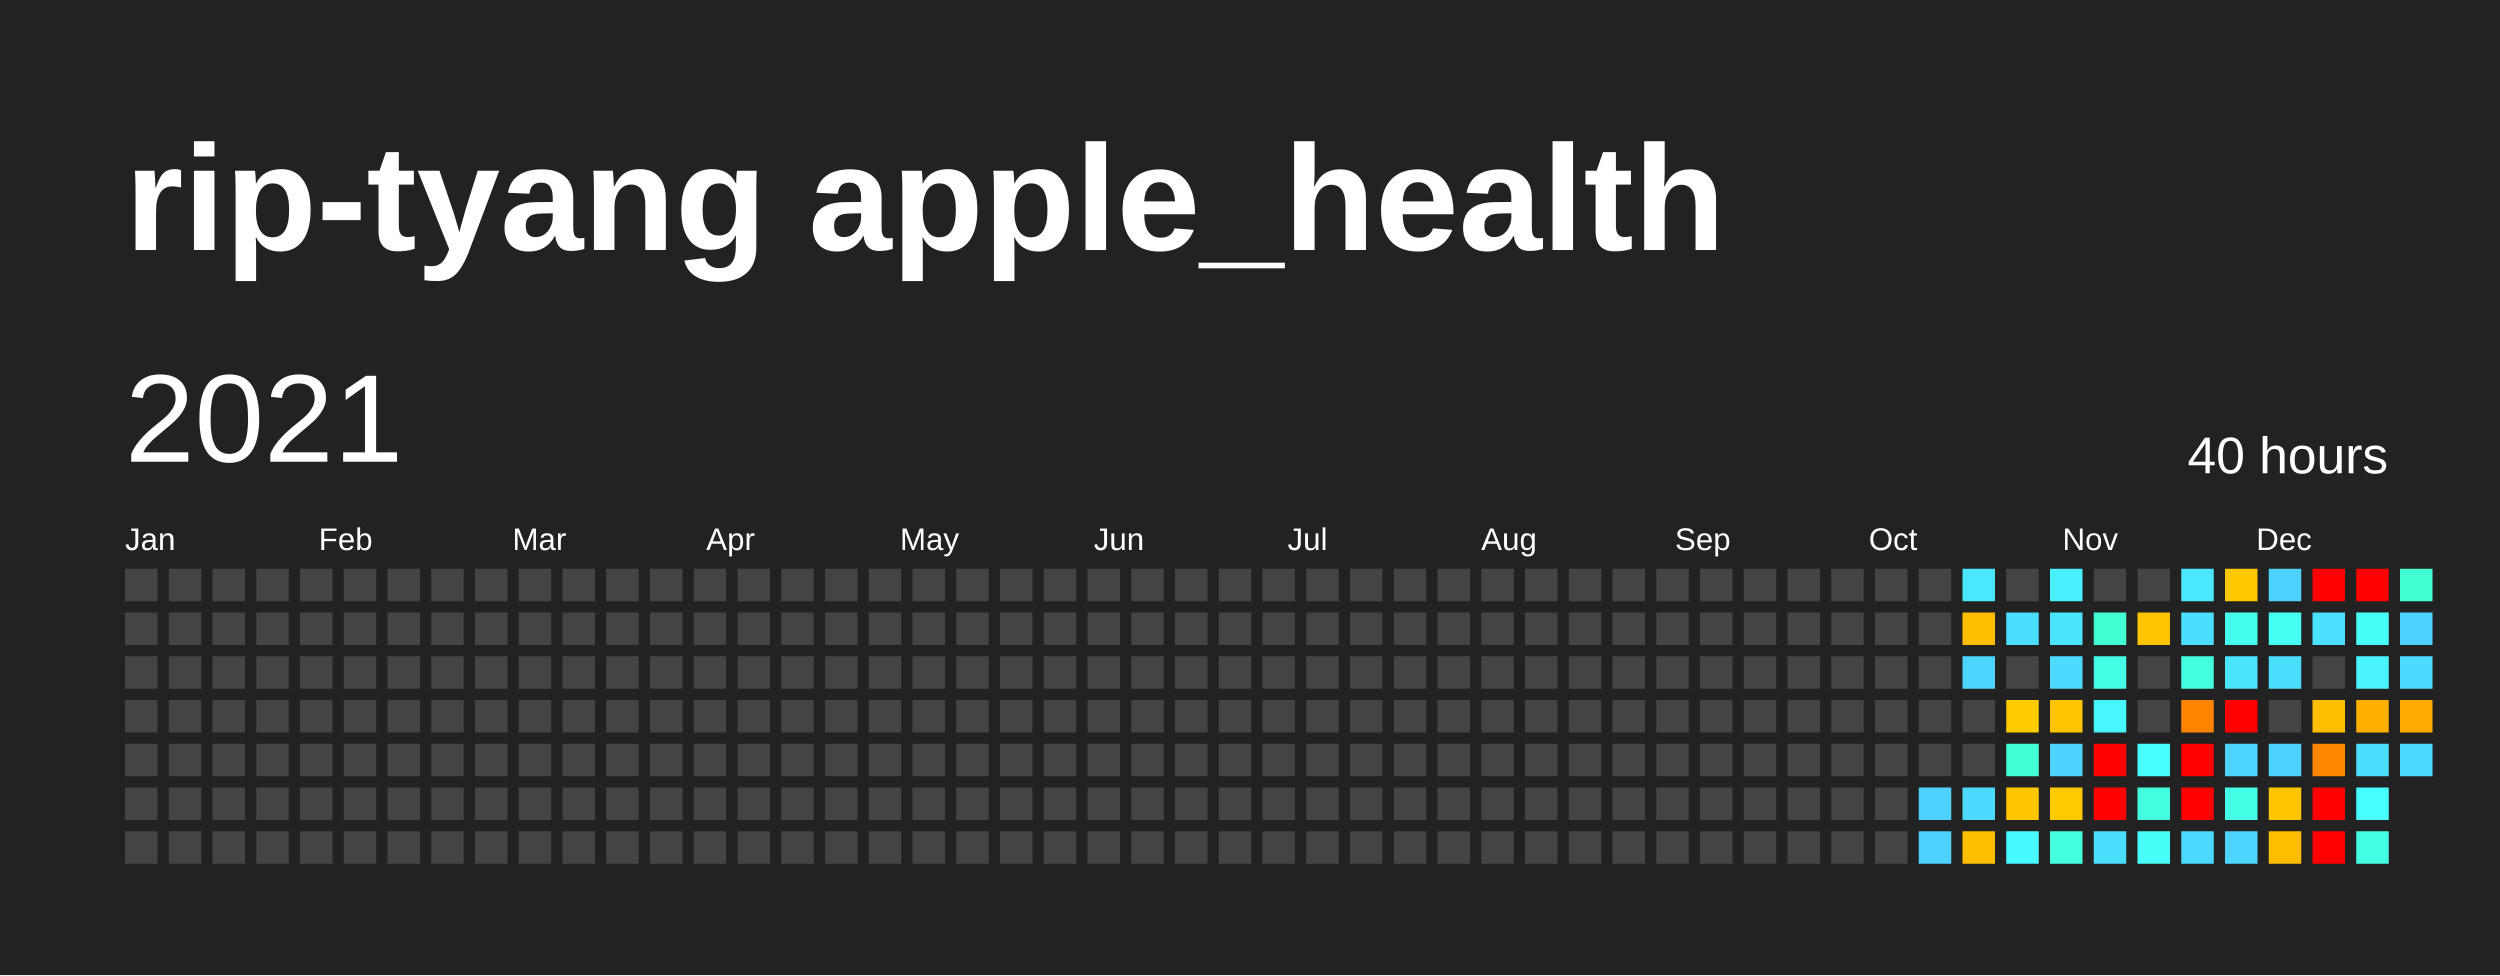
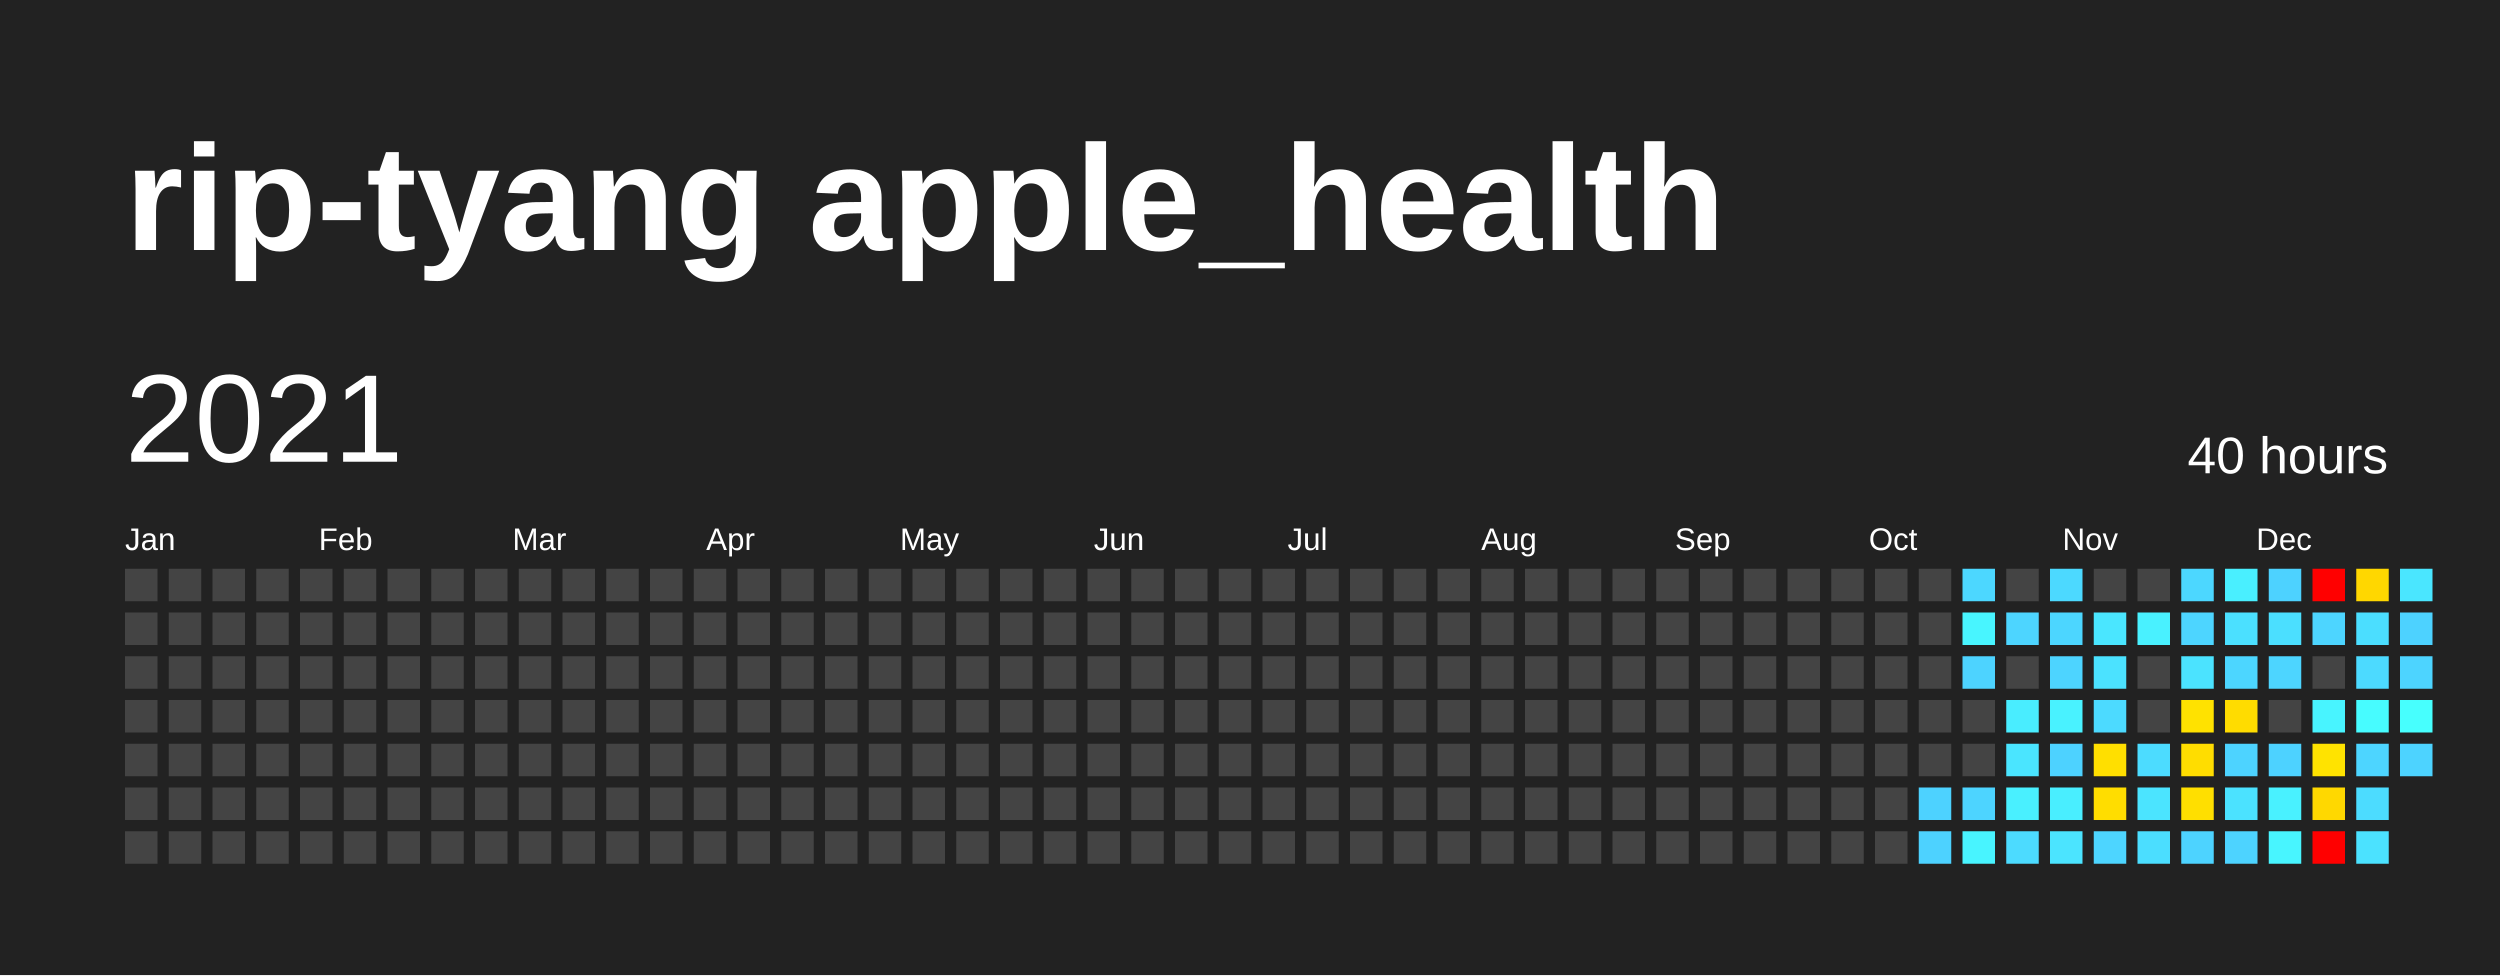
<svg xmlns="http://www.w3.org/2000/svg" baseProfile="full" height="78mm" version="1.1" viewBox="0,0,200,78" width="200mm">
  <defs />
  <rect fill="#222222" height="78" width="200" x="0" y="0" />
  <text fill="#FFFFFF" style="font-size:12px; font-family:Arial; font-weight:bold;" x="10" y="20">rip-tyang apple_health</text>
  <text dominant-baseline="hanging" fill="#FFFFFF" style="font-size:10.0px; font-family:Arial;" x="10" y="30">2021</text>
  <text dominant-baseline="hanging" fill="#FFFFFF" style="font-size:4.125px; font-family:Arial;" x="175" y="35">40 hours</text>
  <text fill="#FFFFFF" style="font-size:2.5px; font-family:Arial" x="10.0" y="44">Jan</text>
  <text fill="#FFFFFF" style="font-size:2.5px; font-family:Arial" x="25.5" y="44">Feb</text>
  <text fill="#FFFFFF" style="font-size:2.5px; font-family:Arial" x="41.0" y="44">Mar</text>
  <text fill="#FFFFFF" style="font-size:2.5px; font-family:Arial" x="56.5" y="44">Apr</text>
  <text fill="#FFFFFF" style="font-size:2.5px; font-family:Arial" x="72.0" y="44">May</text>
  <text fill="#FFFFFF" style="font-size:2.5px; font-family:Arial" x="87.5" y="44">Jun</text>
  <text fill="#FFFFFF" style="font-size:2.5px; font-family:Arial" x="103.0" y="44">Jul</text>
  <text fill="#FFFFFF" style="font-size:2.5px; font-family:Arial" x="118.5" y="44">Aug</text>
  <text fill="#FFFFFF" style="font-size:2.5px; font-family:Arial" x="134.0" y="44">Sep</text>
  <text fill="#FFFFFF" style="font-size:2.5px; font-family:Arial" x="149.5" y="44">Oct</text>
  <text fill="#FFFFFF" style="font-size:2.5px; font-family:Arial" x="165.0" y="44">Nov</text>
  <text fill="#FFFFFF" style="font-size:2.5px; font-family:Arial" x="180.5" y="44">Dec</text>
  <rect fill="#444444" height="2.6" width="2.6" x="10.0" y="45.5" />
  <rect fill="#444444" height="2.6" width="2.6" x="10.0" y="49.0" />
  <rect fill="#444444" height="2.6" width="2.6" x="10.0" y="52.5" />
  <rect fill="#444444" height="2.6" width="2.6" x="10.0" y="56.0" />
  <rect fill="#444444" height="2.6" width="2.6" x="10.0" y="59.5" />
  <rect fill="#444444" height="2.6" width="2.6" x="10.0" y="63.0" />
  <rect fill="#444444" height="2.6" width="2.6" x="10.0" y="66.5" />
  <rect fill="#444444" height="2.6" width="2.6" x="13.5" y="45.5" />
  <rect fill="#444444" height="2.6" width="2.6" x="13.5" y="49.0" />
  <rect fill="#444444" height="2.6" width="2.6" x="13.5" y="52.5" />
  <rect fill="#444444" height="2.6" width="2.6" x="13.5" y="56.0" />
  <rect fill="#444444" height="2.6" width="2.6" x="13.5" y="59.5" />
  <rect fill="#444444" height="2.6" width="2.6" x="13.5" y="63.0" />
  <rect fill="#444444" height="2.6" width="2.6" x="13.5" y="66.5" />
  <rect fill="#444444" height="2.6" width="2.6" x="17.0" y="45.5" />
  <rect fill="#444444" height="2.6" width="2.6" x="17.0" y="49.0" />
  <rect fill="#444444" height="2.6" width="2.6" x="17.0" y="52.5" />
  <rect fill="#444444" height="2.6" width="2.6" x="17.0" y="56.0" />
  <rect fill="#444444" height="2.6" width="2.6" x="17.0" y="59.5" />
  <rect fill="#444444" height="2.6" width="2.6" x="17.0" y="63.0" />
  <rect fill="#444444" height="2.6" width="2.6" x="17.0" y="66.5" />
  <rect fill="#444444" height="2.6" width="2.6" x="20.5" y="45.5" />
  <rect fill="#444444" height="2.6" width="2.6" x="20.5" y="49.0" />
  <rect fill="#444444" height="2.6" width="2.6" x="20.5" y="52.5" />
  <rect fill="#444444" height="2.6" width="2.6" x="20.5" y="56.0" />
  <rect fill="#444444" height="2.6" width="2.6" x="20.5" y="59.5" />
  <rect fill="#444444" height="2.6" width="2.6" x="20.5" y="63.0" />
  <rect fill="#444444" height="2.6" width="2.6" x="20.5" y="66.5" />
  <rect fill="#444444" height="2.6" width="2.6" x="24.0" y="45.5" />
  <rect fill="#444444" height="2.6" width="2.6" x="24.0" y="49.0" />
  <rect fill="#444444" height="2.6" width="2.6" x="24.0" y="52.5" />
  <rect fill="#444444" height="2.6" width="2.6" x="24.0" y="56.0" />
  <rect fill="#444444" height="2.6" width="2.6" x="24.0" y="59.5" />
  <rect fill="#444444" height="2.6" width="2.6" x="24.0" y="63.0" />
  <rect fill="#444444" height="2.6" width="2.6" x="24.0" y="66.5" />
  <rect fill="#444444" height="2.6" width="2.6" x="27.5" y="45.5" />
  <rect fill="#444444" height="2.6" width="2.6" x="27.5" y="49.0" />
  <rect fill="#444444" height="2.6" width="2.6" x="27.5" y="52.5" />
  <rect fill="#444444" height="2.6" width="2.6" x="27.5" y="56.0" />
  <rect fill="#444444" height="2.6" width="2.6" x="27.5" y="59.5" />
  <rect fill="#444444" height="2.6" width="2.6" x="27.5" y="63.0" />
  <rect fill="#444444" height="2.6" width="2.6" x="27.5" y="66.5" />
  <rect fill="#444444" height="2.6" width="2.6" x="31.0" y="45.5" />
  <rect fill="#444444" height="2.6" width="2.6" x="31.0" y="49.0" />
  <rect fill="#444444" height="2.6" width="2.6" x="31.0" y="52.5" />
  <rect fill="#444444" height="2.6" width="2.6" x="31.0" y="56.0" />
  <rect fill="#444444" height="2.6" width="2.6" x="31.0" y="59.5" />
  <rect fill="#444444" height="2.6" width="2.6" x="31.0" y="63.0" />
  <rect fill="#444444" height="2.6" width="2.6" x="31.0" y="66.5" />
  <rect fill="#444444" height="2.6" width="2.6" x="34.5" y="45.5" />
  <rect fill="#444444" height="2.6" width="2.6" x="34.5" y="49.0" />
  <rect fill="#444444" height="2.6" width="2.6" x="34.5" y="52.5" />
  <rect fill="#444444" height="2.6" width="2.6" x="34.5" y="56.0" />
  <rect fill="#444444" height="2.6" width="2.6" x="34.5" y="59.5" />
  <rect fill="#444444" height="2.6" width="2.6" x="34.5" y="63.0" />
  <rect fill="#444444" height="2.6" width="2.6" x="34.5" y="66.5" />
  <rect fill="#444444" height="2.6" width="2.6" x="38.0" y="45.5" />
  <rect fill="#444444" height="2.6" width="2.6" x="38.0" y="49.0" />
  <rect fill="#444444" height="2.6" width="2.6" x="38.0" y="52.5" />
  <rect fill="#444444" height="2.6" width="2.6" x="38.0" y="56.0" />
  <rect fill="#444444" height="2.6" width="2.6" x="38.0" y="59.5" />
  <rect fill="#444444" height="2.6" width="2.6" x="38.0" y="63.0" />
  <rect fill="#444444" height="2.6" width="2.6" x="38.0" y="66.5" />
  <rect fill="#444444" height="2.6" width="2.6" x="41.5" y="45.5" />
  <rect fill="#444444" height="2.6" width="2.6" x="41.5" y="49.0" />
  <rect fill="#444444" height="2.6" width="2.6" x="41.5" y="52.5" />
  <rect fill="#444444" height="2.6" width="2.6" x="41.5" y="56.0" />
  <rect fill="#444444" height="2.6" width="2.6" x="41.5" y="59.5" />
  <rect fill="#444444" height="2.6" width="2.6" x="41.5" y="63.0" />
  <rect fill="#444444" height="2.6" width="2.6" x="41.5" y="66.5" />
  <rect fill="#444444" height="2.6" width="2.6" x="45.0" y="45.5" />
  <rect fill="#444444" height="2.6" width="2.6" x="45.0" y="49.0" />
  <rect fill="#444444" height="2.6" width="2.6" x="45.0" y="52.5" />
  <rect fill="#444444" height="2.6" width="2.6" x="45.0" y="56.0" />
  <rect fill="#444444" height="2.6" width="2.6" x="45.0" y="59.5" />
  <rect fill="#444444" height="2.6" width="2.6" x="45.0" y="63.0" />
  <rect fill="#444444" height="2.6" width="2.6" x="45.0" y="66.5" />
  <rect fill="#444444" height="2.6" width="2.6" x="48.5" y="45.5" />
  <rect fill="#444444" height="2.6" width="2.6" x="48.5" y="49.0" />
  <rect fill="#444444" height="2.6" width="2.6" x="48.5" y="52.5" />
  <rect fill="#444444" height="2.6" width="2.6" x="48.5" y="56.0" />
  <rect fill="#444444" height="2.6" width="2.6" x="48.5" y="59.5" />
  <rect fill="#444444" height="2.6" width="2.6" x="48.5" y="63.0" />
  <rect fill="#444444" height="2.6" width="2.6" x="48.5" y="66.5" />
  <rect fill="#444444" height="2.6" width="2.6" x="52.0" y="45.5" />
  <rect fill="#444444" height="2.6" width="2.6" x="52.0" y="49.0" />
  <rect fill="#444444" height="2.6" width="2.6" x="52.0" y="52.5" />
  <rect fill="#444444" height="2.6" width="2.6" x="52.0" y="56.0" />
  <rect fill="#444444" height="2.6" width="2.6" x="52.0" y="59.5" />
  <rect fill="#444444" height="2.6" width="2.6" x="52.0" y="63.0" />
  <rect fill="#444444" height="2.6" width="2.6" x="52.0" y="66.5" />
  <rect fill="#444444" height="2.6" width="2.6" x="55.5" y="45.5" />
  <rect fill="#444444" height="2.6" width="2.6" x="55.5" y="49.0" />
  <rect fill="#444444" height="2.6" width="2.6" x="55.5" y="52.5" />
  <rect fill="#444444" height="2.6" width="2.6" x="55.5" y="56.0" />
  <rect fill="#444444" height="2.6" width="2.6" x="55.5" y="59.5" />
  <rect fill="#444444" height="2.6" width="2.6" x="55.5" y="63.0" />
  <rect fill="#444444" height="2.6" width="2.6" x="55.5" y="66.5" />
  <rect fill="#444444" height="2.6" width="2.6" x="59.0" y="45.5" />
  <rect fill="#444444" height="2.6" width="2.6" x="59.0" y="49.0" />
  <rect fill="#444444" height="2.6" width="2.6" x="59.0" y="52.5" />
  <rect fill="#444444" height="2.6" width="2.6" x="59.0" y="56.0" />
  <rect fill="#444444" height="2.6" width="2.6" x="59.0" y="59.5" />
  <rect fill="#444444" height="2.6" width="2.6" x="59.0" y="63.0" />
  <rect fill="#444444" height="2.6" width="2.6" x="59.0" y="66.5" />
  <rect fill="#444444" height="2.6" width="2.6" x="62.5" y="45.5" />
  <rect fill="#444444" height="2.6" width="2.6" x="62.5" y="49.0" />
  <rect fill="#444444" height="2.6" width="2.6" x="62.5" y="52.5" />
  <rect fill="#444444" height="2.6" width="2.6" x="62.5" y="56.0" />
  <rect fill="#444444" height="2.6" width="2.6" x="62.5" y="59.5" />
  <rect fill="#444444" height="2.6" width="2.6" x="62.5" y="63.0" />
  <rect fill="#444444" height="2.6" width="2.6" x="62.5" y="66.5" />
  <rect fill="#444444" height="2.6" width="2.6" x="66.0" y="45.5" />
  <rect fill="#444444" height="2.6" width="2.6" x="66.0" y="49.0" />
  <rect fill="#444444" height="2.6" width="2.6" x="66.0" y="52.5" />
  <rect fill="#444444" height="2.6" width="2.6" x="66.0" y="56.0" />
  <rect fill="#444444" height="2.6" width="2.6" x="66.0" y="59.5" />
  <rect fill="#444444" height="2.6" width="2.6" x="66.0" y="63.0" />
  <rect fill="#444444" height="2.6" width="2.6" x="66.0" y="66.5" />
  <rect fill="#444444" height="2.6" width="2.6" x="69.5" y="45.5" />
  <rect fill="#444444" height="2.6" width="2.6" x="69.5" y="49.0" />
  <rect fill="#444444" height="2.6" width="2.6" x="69.5" y="52.5" />
  <rect fill="#444444" height="2.6" width="2.6" x="69.5" y="56.0" />
  <rect fill="#444444" height="2.6" width="2.6" x="69.5" y="59.5" />
  <rect fill="#444444" height="2.6" width="2.6" x="69.5" y="63.0" />
  <rect fill="#444444" height="2.6" width="2.6" x="69.5" y="66.5" />
  <rect fill="#444444" height="2.6" width="2.6" x="73.0" y="45.5" />
  <rect fill="#444444" height="2.6" width="2.6" x="73.0" y="49.0" />
  <rect fill="#444444" height="2.6" width="2.6" x="73.0" y="52.5" />
  <rect fill="#444444" height="2.6" width="2.6" x="73.0" y="56.0" />
  <rect fill="#444444" height="2.6" width="2.6" x="73.0" y="59.5" />
  <rect fill="#444444" height="2.6" width="2.6" x="73.0" y="63.0" />
  <rect fill="#444444" height="2.6" width="2.6" x="73.0" y="66.5" />
  <rect fill="#444444" height="2.6" width="2.6" x="76.5" y="45.5" />
  <rect fill="#444444" height="2.6" width="2.6" x="76.5" y="49.0" />
  <rect fill="#444444" height="2.6" width="2.6" x="76.5" y="52.5" />
  <rect fill="#444444" height="2.6" width="2.6" x="76.5" y="56.0" />
  <rect fill="#444444" height="2.6" width="2.6" x="76.5" y="59.5" />
  <rect fill="#444444" height="2.6" width="2.6" x="76.5" y="63.0" />
  <rect fill="#444444" height="2.6" width="2.6" x="76.5" y="66.5" />
  <rect fill="#444444" height="2.6" width="2.6" x="80.0" y="45.5" />
  <rect fill="#444444" height="2.6" width="2.6" x="80.0" y="49.0" />
  <rect fill="#444444" height="2.6" width="2.6" x="80.0" y="52.5" />
  <rect fill="#444444" height="2.6" width="2.6" x="80.0" y="56.0" />
  <rect fill="#444444" height="2.6" width="2.6" x="80.0" y="59.5" />
  <rect fill="#444444" height="2.6" width="2.6" x="80.0" y="63.0" />
  <rect fill="#444444" height="2.6" width="2.6" x="80.0" y="66.5" />
  <rect fill="#444444" height="2.6" width="2.6" x="83.5" y="45.5" />
  <rect fill="#444444" height="2.6" width="2.6" x="83.5" y="49.0" />
  <rect fill="#444444" height="2.6" width="2.6" x="83.5" y="52.5" />
  <rect fill="#444444" height="2.6" width="2.6" x="83.5" y="56.0" />
  <rect fill="#444444" height="2.6" width="2.6" x="83.5" y="59.5" />
  <rect fill="#444444" height="2.6" width="2.6" x="83.5" y="63.0" />
  <rect fill="#444444" height="2.6" width="2.6" x="83.5" y="66.5" />
  <rect fill="#444444" height="2.6" width="2.6" x="87.0" y="45.5" />
  <rect fill="#444444" height="2.6" width="2.6" x="87.0" y="49.0" />
  <rect fill="#444444" height="2.6" width="2.6" x="87.0" y="52.5" />
  <rect fill="#444444" height="2.6" width="2.6" x="87.0" y="56.0" />
  <rect fill="#444444" height="2.6" width="2.6" x="87.0" y="59.5" />
  <rect fill="#444444" height="2.6" width="2.6" x="87.0" y="63.0" />
  <rect fill="#444444" height="2.6" width="2.6" x="87.0" y="66.5" />
  <rect fill="#444444" height="2.6" width="2.6" x="90.5" y="45.5" />
  <rect fill="#444444" height="2.6" width="2.6" x="90.5" y="49.0" />
  <rect fill="#444444" height="2.6" width="2.6" x="90.5" y="52.5" />
  <rect fill="#444444" height="2.6" width="2.6" x="90.5" y="56.0" />
  <rect fill="#444444" height="2.6" width="2.6" x="90.5" y="59.5" />
  <rect fill="#444444" height="2.6" width="2.6" x="90.5" y="63.0" />
  <rect fill="#444444" height="2.6" width="2.6" x="90.5" y="66.5" />
  <rect fill="#444444" height="2.6" width="2.6" x="94.0" y="45.5" />
  <rect fill="#444444" height="2.6" width="2.6" x="94.0" y="49.0" />
  <rect fill="#444444" height="2.6" width="2.6" x="94.0" y="52.5" />
  <rect fill="#444444" height="2.6" width="2.6" x="94.0" y="56.0" />
  <rect fill="#444444" height="2.6" width="2.6" x="94.0" y="59.5" />
  <rect fill="#444444" height="2.6" width="2.6" x="94.0" y="63.0" />
  <rect fill="#444444" height="2.6" width="2.6" x="94.0" y="66.5" />
  <rect fill="#444444" height="2.6" width="2.6" x="97.5" y="45.5" />
  <rect fill="#444444" height="2.6" width="2.6" x="97.5" y="49.0" />
  <rect fill="#444444" height="2.6" width="2.6" x="97.5" y="52.5" />
  <rect fill="#444444" height="2.6" width="2.6" x="97.5" y="56.0" />
  <rect fill="#444444" height="2.6" width="2.6" x="97.5" y="59.5" />
  <rect fill="#444444" height="2.6" width="2.6" x="97.5" y="63.0" />
  <rect fill="#444444" height="2.6" width="2.6" x="97.5" y="66.5" />
  <rect fill="#444444" height="2.6" width="2.6" x="101.0" y="45.5" />
  <rect fill="#444444" height="2.6" width="2.6" x="101.0" y="49.0" />
  <rect fill="#444444" height="2.6" width="2.6" x="101.0" y="52.5" />
  <rect fill="#444444" height="2.6" width="2.6" x="101.0" y="56.0" />
  <rect fill="#444444" height="2.6" width="2.6" x="101.0" y="59.5" />
  <rect fill="#444444" height="2.6" width="2.6" x="101.0" y="63.0" />
  <rect fill="#444444" height="2.6" width="2.6" x="101.0" y="66.5" />
  <rect fill="#444444" height="2.6" width="2.6" x="104.5" y="45.5" />
  <rect fill="#444444" height="2.6" width="2.6" x="104.5" y="49.0" />
  <rect fill="#444444" height="2.6" width="2.6" x="104.5" y="52.5" />
  <rect fill="#444444" height="2.6" width="2.6" x="104.5" y="56.0" />
  <rect fill="#444444" height="2.6" width="2.6" x="104.5" y="59.5" />
  <rect fill="#444444" height="2.6" width="2.6" x="104.5" y="63.0" />
  <rect fill="#444444" height="2.6" width="2.6" x="104.5" y="66.5" />
  <rect fill="#444444" height="2.6" width="2.6" x="108.0" y="45.5" />
  <rect fill="#444444" height="2.6" width="2.6" x="108.0" y="49.0" />
  <rect fill="#444444" height="2.6" width="2.6" x="108.0" y="52.5" />
  <rect fill="#444444" height="2.6" width="2.6" x="108.0" y="56.0" />
  <rect fill="#444444" height="2.6" width="2.6" x="108.0" y="59.5" />
  <rect fill="#444444" height="2.6" width="2.6" x="108.0" y="63.0" />
  <rect fill="#444444" height="2.6" width="2.6" x="108.0" y="66.5" />
  <rect fill="#444444" height="2.6" width="2.6" x="111.5" y="45.5" />
  <rect fill="#444444" height="2.6" width="2.6" x="111.5" y="49.0" />
  <rect fill="#444444" height="2.6" width="2.6" x="111.5" y="52.5" />
  <rect fill="#444444" height="2.6" width="2.6" x="111.5" y="56.0" />
  <rect fill="#444444" height="2.6" width="2.6" x="111.5" y="59.5" />
  <rect fill="#444444" height="2.6" width="2.6" x="111.5" y="63.0" />
  <rect fill="#444444" height="2.6" width="2.6" x="111.5" y="66.5" />
  <rect fill="#444444" height="2.6" width="2.6" x="115.0" y="45.5" />
  <rect fill="#444444" height="2.6" width="2.6" x="115.0" y="49.0" />
  <rect fill="#444444" height="2.6" width="2.6" x="115.0" y="52.5" />
  <rect fill="#444444" height="2.6" width="2.6" x="115.0" y="56.0" />
  <rect fill="#444444" height="2.6" width="2.6" x="115.0" y="59.5" />
  <rect fill="#444444" height="2.6" width="2.6" x="115.0" y="63.0" />
  <rect fill="#444444" height="2.6" width="2.6" x="115.0" y="66.5" />
  <rect fill="#444444" height="2.6" width="2.6" x="118.5" y="45.5" />
  <rect fill="#444444" height="2.6" width="2.6" x="118.5" y="49.0" />
  <rect fill="#444444" height="2.6" width="2.6" x="118.5" y="52.5" />
  <rect fill="#444444" height="2.6" width="2.6" x="118.5" y="56.0" />
  <rect fill="#444444" height="2.6" width="2.6" x="118.5" y="59.5" />
  <rect fill="#444444" height="2.6" width="2.6" x="118.5" y="63.0" />
  <rect fill="#444444" height="2.6" width="2.6" x="118.5" y="66.5" />
  <rect fill="#444444" height="2.6" width="2.6" x="122.0" y="45.5" />
  <rect fill="#444444" height="2.6" width="2.6" x="122.0" y="49.0" />
  <rect fill="#444444" height="2.6" width="2.6" x="122.0" y="52.5" />
  <rect fill="#444444" height="2.6" width="2.6" x="122.0" y="56.0" />
  <rect fill="#444444" height="2.6" width="2.6" x="122.0" y="59.5" />
  <rect fill="#444444" height="2.6" width="2.6" x="122.0" y="63.0" />
  <rect fill="#444444" height="2.6" width="2.6" x="122.0" y="66.5" />
  <rect fill="#444444" height="2.6" width="2.6" x="125.5" y="45.5" />
  <rect fill="#444444" height="2.6" width="2.6" x="125.5" y="49.0" />
  <rect fill="#444444" height="2.6" width="2.6" x="125.5" y="52.5" />
  <rect fill="#444444" height="2.6" width="2.6" x="125.5" y="56.0" />
  <rect fill="#444444" height="2.6" width="2.6" x="125.5" y="59.5" />
  <rect fill="#444444" height="2.6" width="2.6" x="125.5" y="63.0" />
  <rect fill="#444444" height="2.6" width="2.6" x="125.5" y="66.5" />
  <rect fill="#444444" height="2.6" width="2.6" x="129.0" y="45.5" />
  <rect fill="#444444" height="2.6" width="2.6" x="129.0" y="49.0" />
  <rect fill="#444444" height="2.6" width="2.6" x="129.0" y="52.5" />
  <rect fill="#444444" height="2.6" width="2.6" x="129.0" y="56.0" />
  <rect fill="#444444" height="2.6" width="2.6" x="129.0" y="59.5" />
  <rect fill="#444444" height="2.6" width="2.6" x="129.0" y="63.0" />
  <rect fill="#444444" height="2.6" width="2.6" x="129.0" y="66.5" />
  <rect fill="#444444" height="2.6" width="2.6" x="132.5" y="45.5" />
  <rect fill="#444444" height="2.6" width="2.6" x="132.5" y="49.0" />
  <rect fill="#444444" height="2.6" width="2.6" x="132.5" y="52.5" />
  <rect fill="#444444" height="2.6" width="2.6" x="132.5" y="56.0" />
  <rect fill="#444444" height="2.6" width="2.6" x="132.5" y="59.5" />
  <rect fill="#444444" height="2.6" width="2.6" x="132.5" y="63.0" />
  <rect fill="#444444" height="2.6" width="2.6" x="132.5" y="66.5" />
  <rect fill="#444444" height="2.6" width="2.6" x="136.0" y="45.5" />
  <rect fill="#444444" height="2.6" width="2.6" x="136.0" y="49.0" />
  <rect fill="#444444" height="2.6" width="2.6" x="136.0" y="52.5" />
  <rect fill="#444444" height="2.6" width="2.6" x="136.0" y="56.0" />
  <rect fill="#444444" height="2.6" width="2.6" x="136.0" y="59.5" />
  <rect fill="#444444" height="2.6" width="2.6" x="136.0" y="63.0" />
  <rect fill="#444444" height="2.6" width="2.6" x="136.0" y="66.5" />
  <rect fill="#444444" height="2.6" width="2.6" x="139.5" y="45.5" />
  <rect fill="#444444" height="2.6" width="2.6" x="139.5" y="49.0" />
  <rect fill="#444444" height="2.6" width="2.6" x="139.5" y="52.5" />
  <rect fill="#444444" height="2.6" width="2.6" x="139.5" y="56.0" />
  <rect fill="#444444" height="2.6" width="2.6" x="139.5" y="59.5" />
  <rect fill="#444444" height="2.6" width="2.6" x="139.5" y="63.0" />
  <rect fill="#444444" height="2.6" width="2.6" x="139.5" y="66.5" />
  <rect fill="#444444" height="2.6" width="2.6" x="143.0" y="45.5" />
  <rect fill="#444444" height="2.6" width="2.6" x="143.0" y="49.0" />
  <rect fill="#444444" height="2.6" width="2.6" x="143.0" y="52.5" />
  <rect fill="#444444" height="2.6" width="2.6" x="143.0" y="56.0" />
  <rect fill="#444444" height="2.6" width="2.6" x="143.0" y="59.5" />
  <rect fill="#444444" height="2.6" width="2.6" x="143.0" y="63.0" />
  <rect fill="#444444" height="2.6" width="2.6" x="143.0" y="66.5" />
  <rect fill="#444444" height="2.6" width="2.6" x="146.5" y="45.5" />
  <rect fill="#444444" height="2.6" width="2.6" x="146.5" y="49.0" />
  <rect fill="#444444" height="2.6" width="2.6" x="146.5" y="52.5" />
  <rect fill="#444444" height="2.6" width="2.6" x="146.5" y="56.0" />
  <rect fill="#444444" height="2.6" width="2.6" x="146.5" y="59.5" />
  <rect fill="#444444" height="2.6" width="2.6" x="146.5" y="63.0" />
  <rect fill="#444444" height="2.6" width="2.6" x="146.5" y="66.5" />
  <rect fill="#444444" height="2.6" width="2.6" x="150.0" y="45.5" />
  <rect fill="#444444" height="2.6" width="2.6" x="150.0" y="49.0" />
  <rect fill="#444444" height="2.6" width="2.6" x="150.0" y="52.5" />
  <rect fill="#444444" height="2.6" width="2.6" x="150.0" y="56.0" />
  <rect fill="#444444" height="2.6" width="2.6" x="150.0" y="59.5" />
  <rect fill="#444444" height="2.6" width="2.6" x="150.0" y="63.0" />
  <rect fill="#444444" height="2.6" width="2.6" x="150.0" y="66.5" />
  <rect fill="#444444" height="2.6" width="2.6" x="153.5" y="45.5" />
  <rect fill="#444444" height="2.6" width="2.6" x="153.5" y="49.0" />
  <rect fill="#444444" height="2.6" width="2.6" x="153.5" y="52.5" />
  <rect fill="#444444" height="2.6" width="2.6" x="153.5" y="56.0" />
  <rect fill="#444444" height="2.6" width="2.6" x="153.5" y="59.5" />
  <rect fill="#4dd2ff" height="2.6" width="2.6" x="153.5" y="63.0" />
  <rect fill="#4dd2ff" height="2.6" width="2.6" x="153.5" y="66.5" />
-   <rect fill="#4ae7ff" height="2.6" width="2.6" x="157.0" y="45.5" />
-   <rect fill="#ffbd00" height="2.6" width="2.6" x="157.0" y="49.0" />
-   <rect fill="#4dd5ff" height="2.6" width="2.6" x="157.0" y="52.5" />
+   <rect fill="#4cd7ff" height="2.6" width="2.6" x="157.0" y="45.5" />
+   <rect fill="#48f5ff" height="2.6" width="2.6" x="157.0" y="49.0" />
+   <rect fill="#4dd3ff" height="2.6" width="2.6" x="157.0" y="52.5" />
  <rect fill="#444444" height="2.6" width="2.6" x="157.0" y="56.0" />
  <rect fill="#444444" height="2.6" width="2.6" x="157.0" y="59.5" />
-   <rect fill="#4cdbff" height="2.6" width="2.6" x="157.0" y="63.0" />
-   <rect fill="#ffbf00" height="2.6" width="2.6" x="157.0" y="66.5" />
+   <rect fill="#4dd4ff" height="2.6" width="2.6" x="157.0" y="63.0" />
+   <rect fill="#48f4ff" height="2.6" width="2.6" x="157.0" y="66.5" />
  <rect fill="#444444" height="2.6" width="2.6" x="160.5" y="45.5" />
-   <rect fill="#4bdeff" height="2.6" width="2.6" x="160.5" y="49.0" />
+   <rect fill="#4dd5ff" height="2.6" width="2.6" x="160.5" y="49.0" />
  <rect fill="#444444" height="2.6" width="2.6" x="160.5" y="52.5" />
-   <rect fill="#ffcc00" height="2.6" width="2.6" x="160.5" y="56.0" />
-   <rect fill="#42ffd6" height="2.6" width="2.6" x="160.5" y="59.5" />
-   <rect fill="#ffc600" height="2.6" width="2.6" x="160.5" y="63.0" />
-   <rect fill="#48f9ff" height="2.6" width="2.6" x="160.5" y="66.5" />
-   <rect fill="#49f0ff" height="2.6" width="2.6" x="164.0" y="45.5" />
-   <rect fill="#4be4ff" height="2.6" width="2.6" x="164.0" y="49.0" />
-   <rect fill="#4cdbff" height="2.6" width="2.6" x="164.0" y="52.5" />
-   <rect fill="#ffc300" height="2.6" width="2.6" x="164.0" y="56.0" />
+   <rect fill="#49edff" height="2.6" width="2.6" x="160.5" y="56.0" />
+   <rect fill="#4ae5ff" height="2.6" width="2.6" x="160.5" y="59.5" />
+   <rect fill="#49f0ff" height="2.6" width="2.6" x="160.5" y="63.0" />
+   <rect fill="#4cdbff" height="2.6" width="2.6" x="160.5" y="66.5" />
+   <rect fill="#4cd9ff" height="2.6" width="2.6" x="164.0" y="45.5" />
+   <rect fill="#4cd6ff" height="2.6" width="2.6" x="164.0" y="49.0" />
+   <rect fill="#4dd4ff" height="2.6" width="2.6" x="164.0" y="52.5" />
+   <rect fill="#49f2ff" height="2.6" width="2.6" x="164.0" y="56.0" />
  <rect fill="#4dd2ff" height="2.6" width="2.6" x="164.0" y="59.5" />
-   <rect fill="#ffca00" height="2.6" width="2.6" x="164.0" y="63.0" />
-   <rect fill="#43ffdd" height="2.6" width="2.6" x="164.0" y="66.5" />
+   <rect fill="#49eeff" height="2.6" width="2.6" x="164.0" y="63.0" />
+   <rect fill="#4be4ff" height="2.6" width="2.6" x="164.0" y="66.5" />
  <rect fill="#444444" height="2.6" width="2.6" x="167.5" y="45.5" />
-   <rect fill="#41ffd3" height="2.6" width="2.6" x="167.5" y="49.0" />
-   <rect fill="#44ffe6" height="2.6" width="2.6" x="167.5" y="52.5" />
-   <rect fill="#48f6ff" height="2.6" width="2.6" x="167.5" y="56.0" />
-   <rect fill="red" height="2.6" width="2.6" x="167.5" y="59.5" />
-   <rect fill="red" height="2.6" width="2.6" x="167.5" y="63.0" />
-   <rect fill="#4bdeff" height="2.6" width="2.6" x="167.5" y="66.5" />
+   <rect fill="#4ae6ff" height="2.6" width="2.6" x="167.5" y="49.0" />
+   <rect fill="#4be2ff" height="2.6" width="2.6" x="167.5" y="52.5" />
+   <rect fill="#4cdaff" height="2.6" width="2.6" x="167.5" y="56.0" />
+   <rect fill="#ffdf00" height="2.6" width="2.6" x="167.5" y="59.5" />
+   <rect fill="#ffdd00" height="2.6" width="2.6" x="167.5" y="63.0" />
+   <rect fill="#4dd5ff" height="2.6" width="2.6" x="167.5" y="66.5" />
  <rect fill="#444444" height="2.6" width="2.6" x="171.0" y="45.5" />
-   <rect fill="#ffc400" height="2.6" width="2.6" x="171.0" y="49.0" />
+   <rect fill="#49f1ff" height="2.6" width="2.6" x="171.0" y="49.0" />
  <rect fill="#444444" height="2.6" width="2.6" x="171.0" y="52.5" />
  <rect fill="#444444" height="2.6" width="2.6" x="171.0" y="56.0" />
-   <rect fill="#47ffff" height="2.6" width="2.6" x="171.0" y="59.5" />
-   <rect fill="#43ffdd" height="2.6" width="2.6" x="171.0" y="63.0" />
-   <rect fill="#46fff9" height="2.6" width="2.6" x="171.0" y="66.5" />
-   <rect fill="#4ae7ff" height="2.6" width="2.6" x="174.5" y="45.5" />
-   <rect fill="#4bdeff" height="2.6" width="2.6" x="174.5" y="49.0" />
-   <rect fill="#43ffe0" height="2.6" width="2.6" x="174.5" y="52.5" />
-   <rect fill="#ff8500" height="2.6" width="2.6" x="174.5" y="56.0" />
-   <rect fill="red" height="2.6" width="2.6" x="174.5" y="59.5" />
-   <rect fill="red" height="2.6" width="2.6" x="174.5" y="63.0" />
-   <rect fill="#4cd8ff" height="2.6" width="2.6" x="174.5" y="66.5" />
-   <rect fill="#ffc800" height="2.6" width="2.6" x="178.0" y="45.5" />
-   <rect fill="#45ffec" height="2.6" width="2.6" x="178.0" y="49.0" />
-   <rect fill="#4be4ff" height="2.6" width="2.6" x="178.0" y="52.5" />
-   <rect fill="red" height="2.6" width="2.6" x="178.0" y="56.0" />
-   <rect fill="#4dd5ff" height="2.6" width="2.6" x="178.0" y="59.5" />
-   <rect fill="#44ffe6" height="2.6" width="2.6" x="178.0" y="63.0" />
-   <rect fill="#4dd5ff" height="2.6" width="2.6" x="178.0" y="66.5" />
+   <rect fill="#4cdcff" height="2.6" width="2.6" x="171.0" y="59.5" />
+   <rect fill="#4be4ff" height="2.6" width="2.6" x="171.0" y="63.0" />
+   <rect fill="#4bdeff" height="2.6" width="2.6" x="171.0" y="66.5" />
+   <rect fill="#4cd7ff" height="2.6" width="2.6" x="174.5" y="45.5" />
+   <rect fill="#4dd5ff" height="2.6" width="2.6" x="174.5" y="49.0" />
+   <rect fill="#4be3ff" height="2.6" width="2.6" x="174.5" y="52.5" />
+   <rect fill="#ffe200" height="2.6" width="2.6" x="174.5" y="56.0" />
+   <rect fill="#ffdd00" height="2.6" width="2.6" x="174.5" y="59.5" />
+   <rect fill="#ffdf00" height="2.6" width="2.6" x="174.5" y="63.0" />
+   <rect fill="#4dd3ff" height="2.6" width="2.6" x="174.5" y="66.5" />
+   <rect fill="#49efff" height="2.6" width="2.6" x="178.0" y="45.5" />
+   <rect fill="#4be0ff" height="2.6" width="2.6" x="178.0" y="49.0" />
+   <rect fill="#4cd6ff" height="2.6" width="2.6" x="178.0" y="52.5" />
+   <rect fill="#ffdc00" height="2.6" width="2.6" x="178.0" y="56.0" />
+   <rect fill="#4dd3ff" height="2.6" width="2.6" x="178.0" y="59.5" />
+   <rect fill="#4be2ff" height="2.6" width="2.6" x="178.0" y="63.0" />
+   <rect fill="#4dd3ff" height="2.6" width="2.6" x="178.0" y="66.5" />
  <rect fill="#4dd2ff" height="2.6" width="2.6" x="181.5" y="45.5" />
-   <rect fill="#45fff3" height="2.6" width="2.6" x="181.5" y="49.0" />
-   <rect fill="#4bdeff" height="2.6" width="2.6" x="181.5" y="52.5" />
+   <rect fill="#4bdfff" height="2.6" width="2.6" x="181.5" y="49.0" />
+   <rect fill="#4dd5ff" height="2.6" width="2.6" x="181.5" y="52.5" />
  <rect fill="#444444" height="2.6" width="2.6" x="181.5" y="56.0" />
  <rect fill="#4dd2ff" height="2.6" width="2.6" x="181.5" y="59.5" />
-   <rect fill="#ffc500" height="2.6" width="2.6" x="181.5" y="63.0" />
-   <rect fill="#ffbd00" height="2.6" width="2.6" x="181.5" y="66.5" />
+   <rect fill="#49f1ff" height="2.6" width="2.6" x="181.5" y="63.0" />
+   <rect fill="#48f5ff" height="2.6" width="2.6" x="181.5" y="66.5" />
  <rect fill="red" height="2.6" width="2.6" x="185.0" y="45.5" />
-   <rect fill="#4be1ff" height="2.6" width="2.6" x="185.0" y="49.0" />
+   <rect fill="#4dd5ff" height="2.6" width="2.6" x="185.0" y="49.0" />
  <rect fill="#444444" height="2.6" width="2.6" x="185.0" y="52.5" />
-   <rect fill="#ffbf00" height="2.6" width="2.6" x="185.0" y="56.0" />
-   <rect fill="#ff8700" height="2.6" width="2.6" x="185.0" y="59.5" />
-   <rect fill="red" height="2.6" width="2.6" x="185.0" y="63.0" />
+   <rect fill="#48f4ff" height="2.6" width="2.6" x="185.0" y="56.0" />
+   <rect fill="#ffe300" height="2.6" width="2.6" x="185.0" y="59.5" />
+   <rect fill="#ffd800" height="2.6" width="2.6" x="185.0" y="63.0" />
  <rect fill="red" height="2.6" width="2.6" x="185.0" y="66.5" />
-   <rect fill="red" height="2.6" width="2.6" x="188.5" y="45.5" />
-   <rect fill="#46fff6" height="2.6" width="2.6" x="188.5" y="49.0" />
-   <rect fill="#49f3ff" height="2.6" width="2.6" x="188.5" y="52.5" />
-   <rect fill="#ffb000" height="2.6" width="2.6" x="188.5" y="56.0" />
-   <rect fill="#4bdeff" height="2.6" width="2.6" x="188.5" y="59.5" />
-   <rect fill="#47ffff" height="2.6" width="2.6" x="188.5" y="63.0" />
-   <rect fill="#43ffe3" height="2.6" width="2.6" x="188.5" y="66.5" />
-   <rect fill="#41ffd3" height="2.6" width="2.6" x="192.0" y="45.5" />
+   <rect fill="#ffd700" height="2.6" width="2.6" x="188.5" y="45.5" />
+   <rect fill="#4bdeff" height="2.6" width="2.6" x="188.5" y="49.0" />
+   <rect fill="#4cdaff" height="2.6" width="2.6" x="188.5" y="52.5" />
+   <rect fill="#47fcff" height="2.6" width="2.6" x="188.5" y="56.0" />
+   <rect fill="#4dd5ff" height="2.6" width="2.6" x="188.5" y="59.5" />
+   <rect fill="#4cdcff" height="2.6" width="2.6" x="188.5" y="63.0" />
+   <rect fill="#4be2ff" height="2.6" width="2.6" x="188.5" y="66.5" />
+   <rect fill="#4ae6ff" height="2.6" width="2.6" x="192.0" y="45.5" />
  <rect fill="#4dd2ff" height="2.6" width="2.6" x="192.0" y="49.0" />
-   <rect fill="#4cdbff" height="2.6" width="2.6" x="192.0" y="52.5" />
-   <rect fill="#ffaa00" height="2.6" width="2.6" x="192.0" y="56.0" />
-   <rect fill="#4cd8ff" height="2.6" width="2.6" x="192.0" y="59.5" />
+   <rect fill="#4dd4ff" height="2.6" width="2.6" x="192.0" y="52.5" />
+   <rect fill="#47fffe" height="2.6" width="2.6" x="192.0" y="56.0" />
+   <rect fill="#4dd3ff" height="2.6" width="2.6" x="192.0" y="59.5" />
</svg>
